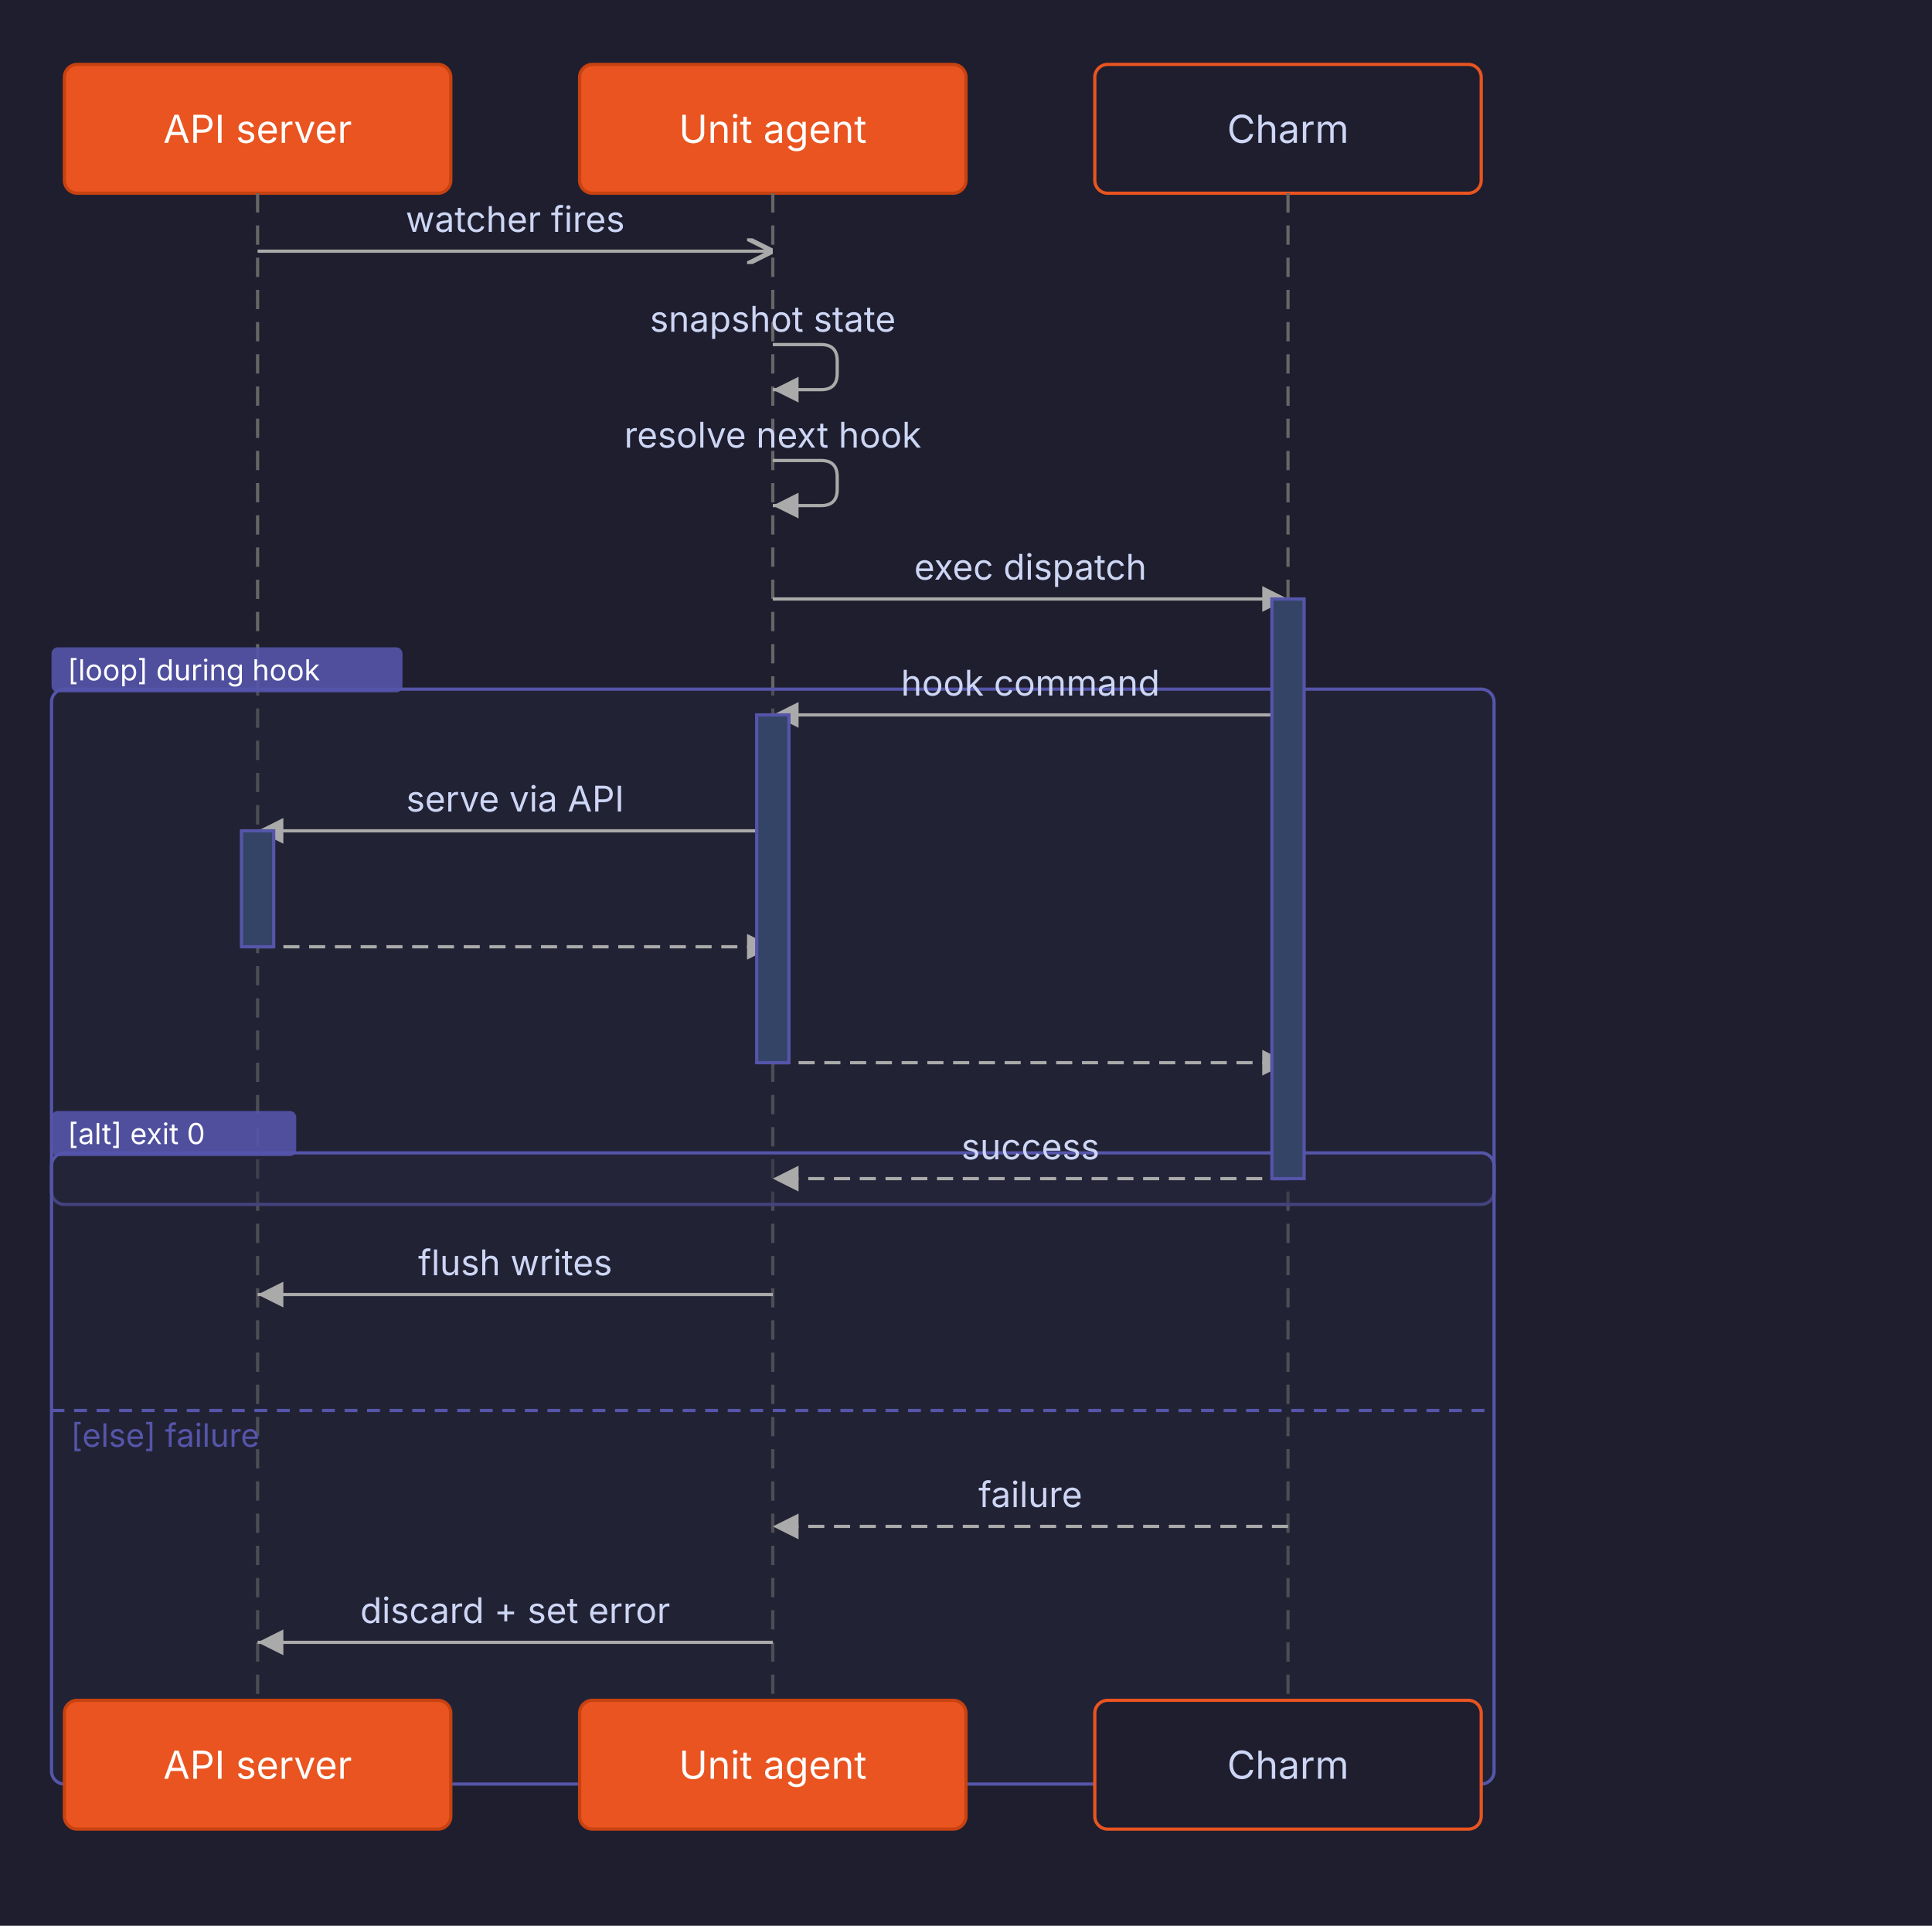
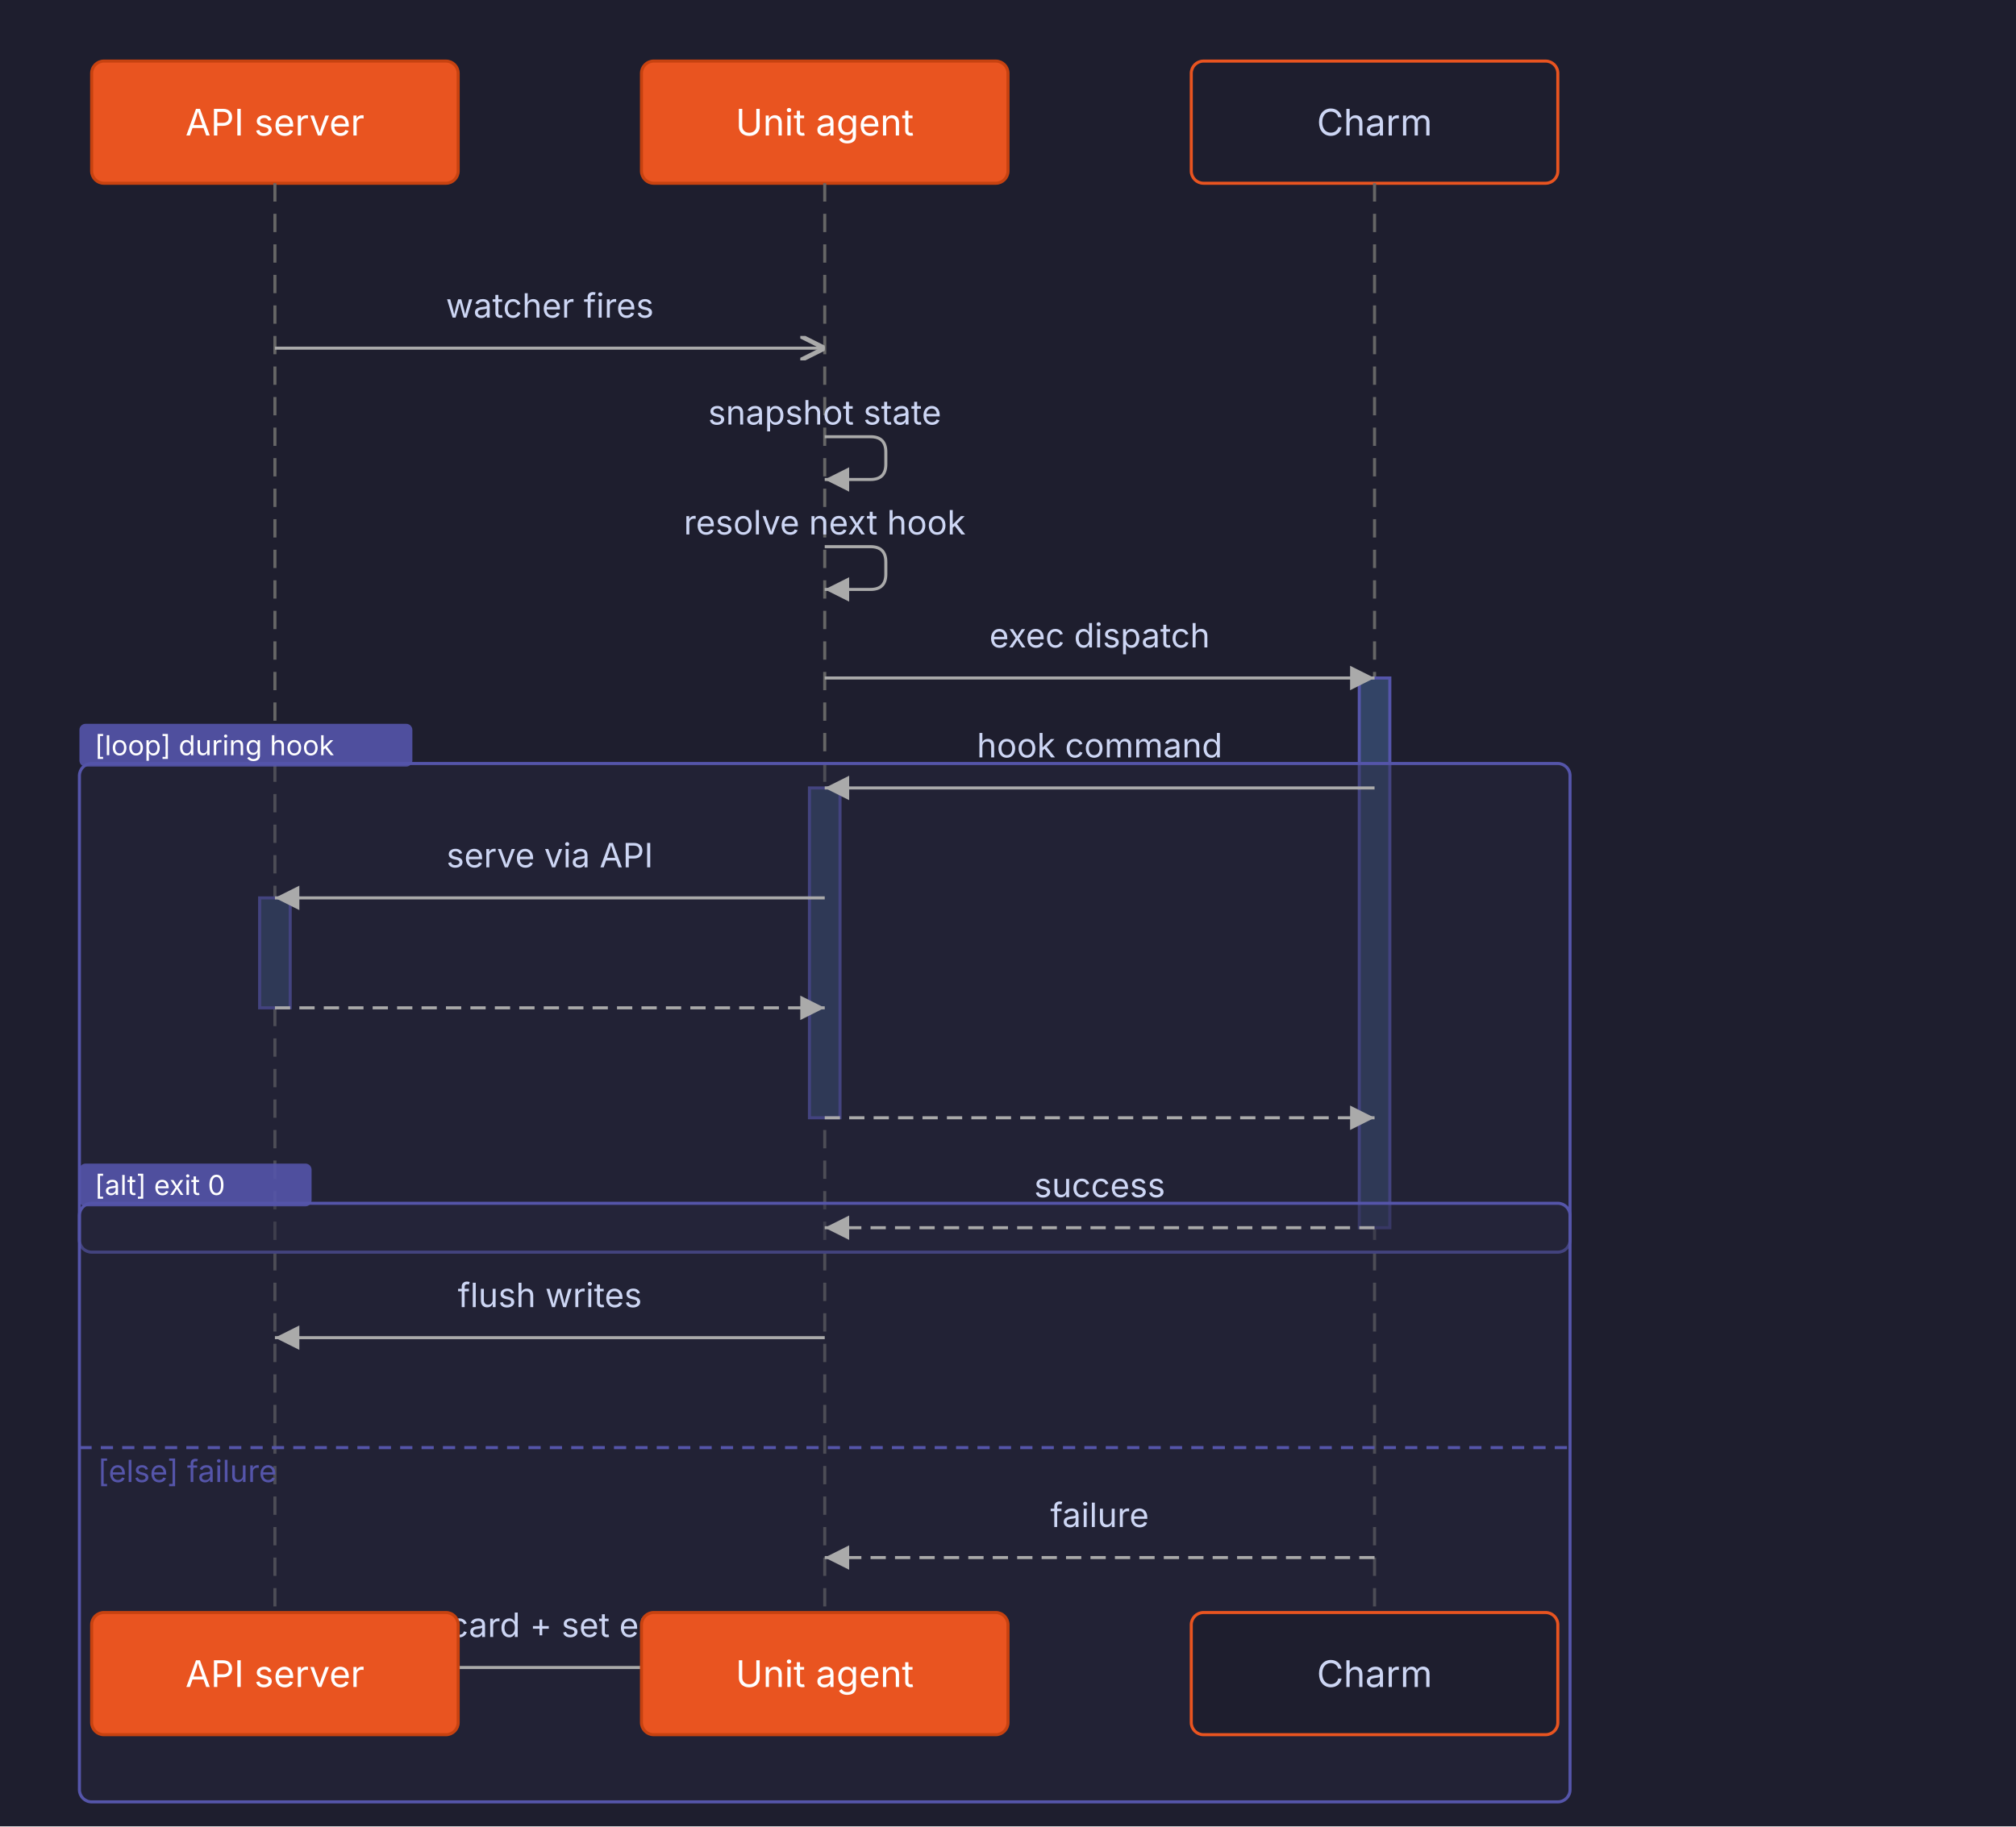
- <svg xmlns="http://www.w3.org/2000/svg" width="600" height="598" viewBox="0 0 600 598">
+ <svg xmlns="http://www.w3.org/2000/svg" width="660" height="598" viewBox="0 0 660 598">
  <defs>
    <marker markerWidth="8" markerHeight="8" viewBox="0 0 8 8" orient="auto" id="seq-arrow" refX="8" refY="4.0">
      <path d="M0,0 L8,4.0 L0,8 Z" fill="#AAAAAA" />
    </marker>
    <marker markerWidth="8" markerHeight="8" viewBox="0 0 8 8" orient="auto" id="seq-arrow-open" refX="8" refY="4.0">
      <path d="M0,0 L8,4.0 L0,8" fill="none" stroke="#AAAAAA" stroke-width="1.5" />
    </marker>
  </defs>
-   <rect x="0" y="0" width="600" height="598" fill="#1E1E2E" />
+   <rect x="0" y="0" width="660" height="598" fill="#1E1E2E" />
  <g>
-     <rect x="20.0" y="20" width="120" height="40" fill="#E95420" stroke="#C74210" stroke-width="1" rx="4" ry="4" />
-     <text x="80.0" y="40.0" font-size="12" font-family="'Ubuntu Sans', Ubuntu, system-ui, -apple-system, sans-serif" fill="#FFFFFF" text-anchor="middle" dominant-baseline="central">API server</text>
-     <path d="M80.0,60 L80.0,528" stroke="#666666" stroke-width="1" stroke-dasharray="6,4" />
-     <rect x="180.0" y="20" width="120" height="40" fill="#E95420" stroke="#C74210" stroke-width="1" rx="4" ry="4" />
-     <text x="240.0" y="40.0" font-size="12" font-family="'Ubuntu Sans', Ubuntu, system-ui, -apple-system, sans-serif" fill="#FFFFFF" text-anchor="middle" dominant-baseline="central">Unit agent</text>
-     <path d="M240.0,60 L240.0,528" stroke="#666666" stroke-width="1" stroke-dasharray="6,4" />
-     <rect x="340.0" y="20" width="120" height="40" fill="#1E1E2E" stroke="#E95420" stroke-width="1" rx="4" ry="4" />
-     <text x="400.0" y="40.0" font-size="12" font-family="'Ubuntu Sans', Ubuntu, system-ui, -apple-system, sans-serif" fill="#CDD6F4" text-anchor="middle" dominant-baseline="central">Charm</text>
-     <path d="M400.0,60 L400.0,528" stroke="#666666" stroke-width="1" stroke-dasharray="6,4" />
-     <path d="M80.0,78.0 L240.0,78.0" stroke="#AAAAAA" stroke-width="1" marker-end="url(#seq-arrow-open)" />
-     <text x="160.0" y="68.0" font-size="11" font-family="'Ubuntu Sans', Ubuntu, system-ui, -apple-system, sans-serif" fill="#CDD6F4" text-anchor="middle" dominant-baseline="central">watcher fires</text>
-     <path d="M 240.0,107.0 L 255.0,107.0 Q 260.0,107.0 260.0,112.0 L 260.0,116.0 Q 260.0,121.0 255.0,121.0 L 240.0,121.0" fill="none" stroke="#AAAAAA" stroke-width="1" marker-end="url(#seq-arrow)" />
-     <text x="240.0" y="99.0" font-size="11" font-family="'Ubuntu Sans', Ubuntu, system-ui, -apple-system, sans-serif" fill="#CDD6F4" text-anchor="middle" dominant-baseline="central">snapshot state</text>
-     <path d="M 240.0,143.0 L 255.0,143.0 Q 260.0,143.0 260.0,148.0 L 260.0,152.0 Q 260.0,157.0 255.0,157.0 L 240.0,157.0" fill="none" stroke="#AAAAAA" stroke-width="1" marker-end="url(#seq-arrow)" />
-     <text x="240.0" y="135.0" font-size="11" font-family="'Ubuntu Sans', Ubuntu, system-ui, -apple-system, sans-serif" fill="#CDD6F4" text-anchor="middle" dominant-baseline="central">resolve next hook</text>
-     <path d="M240.0,186.0 L400.0,186.0" stroke="#AAAAAA" stroke-width="1" marker-end="url(#seq-arrow)" />
-     <text x="320.0" y="176.0" font-size="11" font-family="'Ubuntu Sans', Ubuntu, system-ui, -apple-system, sans-serif" fill="#CDD6F4" text-anchor="middle" dominant-baseline="central">exec dispatch</text>
-     <rect x="16.0" y="214.0" width="448.0" height="160" fill="#2A2A40" stroke="#5555AA" stroke-width="1" rx="4" ry="4" fill-opacity="0.4" />
-     <rect x="16.0" y="201.0" width="109.0" height="14" fill="#5555AA" stroke="none" rx="2" ry="2" fill-opacity="0.9" />
-     <text x="21.0" y="208.0" font-size="9" font-family="'Ubuntu Sans', Ubuntu, system-ui, -apple-system, sans-serif" fill="#FFFFFF" dominant-baseline="central">[loop] during hook</text>
-     <path d="M400.0,222.0 L240.0,222.0" stroke="#AAAAAA" stroke-width="1" marker-end="url(#seq-arrow)" />
-     <text x="320.0" y="212.0" font-size="11" font-family="'Ubuntu Sans', Ubuntu, system-ui, -apple-system, sans-serif" fill="#CDD6F4" text-anchor="middle" dominant-baseline="central">hook command</text>
-     <path d="M240.0,258.0 L80.0,258.0" stroke="#AAAAAA" stroke-width="1" marker-end="url(#seq-arrow)" />
-     <text x="160.0" y="248.0" font-size="11" font-family="'Ubuntu Sans', Ubuntu, system-ui, -apple-system, sans-serif" fill="#CDD6F4" text-anchor="middle" dominant-baseline="central">serve via API</text>
-     <path d="M80.0,294.0 L240.0,294.0" stroke="#AAAAAA" stroke-width="1" marker-end="url(#seq-arrow)" stroke-dasharray="5,3" />
-     <path d="M240.0,330.0 L400.0,330.0" stroke="#AAAAAA" stroke-width="1" marker-end="url(#seq-arrow)" stroke-dasharray="5,3" />
-     <rect x="16.0" y="358.0" width="448.0" height="196" fill="#2A2A40" stroke="#5555AA" stroke-width="1" rx="4" ry="4" fill-opacity="0.4" />
-     <rect x="16.0" y="345.0" width="76.0" height="14" fill="#5555AA" stroke="none" rx="2" ry="2" fill-opacity="0.9" />
-     <text x="21.0" y="352.0" font-size="9" font-family="'Ubuntu Sans', Ubuntu, system-ui, -apple-system, sans-serif" fill="#FFFFFF" dominant-baseline="central">[alt] exit 0</text>
-     <path d="M400.0,366.0 L240.0,366.0" stroke="#AAAAAA" stroke-width="1" marker-end="url(#seq-arrow)" stroke-dasharray="5,3" />
-     <text x="320.0" y="356.0" font-size="11" font-family="'Ubuntu Sans', Ubuntu, system-ui, -apple-system, sans-serif" fill="#CDD6F4" text-anchor="middle" dominant-baseline="central">success</text>
-     <path d="M240.0,402.0 L80.0,402.0" stroke="#AAAAAA" stroke-width="1" marker-end="url(#seq-arrow)" />
-     <text x="160.0" y="392.0" font-size="11" font-family="'Ubuntu Sans', Ubuntu, system-ui, -apple-system, sans-serif" fill="#CDD6F4" text-anchor="middle" dominant-baseline="central">flush writes</text>
-     <path d="M16.0,438.0 L464.0,438.0" stroke="#5555AA" stroke-width="1" stroke-dasharray="4,3" />
-     <text x="22.0" y="442.0" font-size="10" font-family="'Ubuntu Sans', Ubuntu, system-ui, -apple-system, sans-serif" fill="#5555AA" dominant-baseline="hanging">[else] failure</text>
-     <path d="M400.0,474.0 L240.0,474.0" stroke="#AAAAAA" stroke-width="1" marker-end="url(#seq-arrow)" stroke-dasharray="5,3" />
-     <text x="320.0" y="464.0" font-size="11" font-family="'Ubuntu Sans', Ubuntu, system-ui, -apple-system, sans-serif" fill="#CDD6F4" text-anchor="middle" dominant-baseline="central">failure</text>
-     <path d="M240.0,510.0 L80.0,510.0" stroke="#AAAAAA" stroke-width="1" marker-end="url(#seq-arrow)" />
-     <text x="160.0" y="500.0" font-size="11" font-family="'Ubuntu Sans', Ubuntu, system-ui, -apple-system, sans-serif" fill="#CDD6F4" text-anchor="middle" dominant-baseline="central">discard + set error</text>
-     <rect x="20.0" y="528" width="120" height="40" fill="#E95420" stroke="#C74210" stroke-width="1" rx="4" ry="4" />
-     <text x="80.0" y="548.0" font-size="12" font-family="'Ubuntu Sans', Ubuntu, system-ui, -apple-system, sans-serif" fill="#FFFFFF" text-anchor="middle" dominant-baseline="central">API server</text>
-     <rect x="180.0" y="528" width="120" height="40" fill="#E95420" stroke="#C74210" stroke-width="1" rx="4" ry="4" />
-     <text x="240.0" y="548.0" font-size="12" font-family="'Ubuntu Sans', Ubuntu, system-ui, -apple-system, sans-serif" fill="#FFFFFF" text-anchor="middle" dominant-baseline="central">Unit agent</text>
-     <rect x="340.0" y="528" width="120" height="40" fill="#1E1E2E" stroke="#E95420" stroke-width="1" rx="4" ry="4" />
-     <text x="400.0" y="548.0" font-size="12" font-family="'Ubuntu Sans', Ubuntu, system-ui, -apple-system, sans-serif" fill="#CDD6F4" text-anchor="middle" dominant-baseline="central">Charm</text>
+     <rect x="30.0" y="20" width="120" height="40" fill="#E95420" stroke="#C74210" stroke-width="1" rx="4" ry="4" />
+     <text x="90.0" y="40.0" font-size="12" font-family="'Ubuntu Sans', Ubuntu, system-ui, -apple-system, sans-serif" fill="#FFFFFF" text-anchor="middle" dominant-baseline="central">API server</text>
+     <path d="M90.0,60 L90.0,528" stroke="#666666" stroke-width="1" stroke-dasharray="6,4" />
+     <rect x="210.0" y="20" width="120" height="40" fill="#E95420" stroke="#C74210" stroke-width="1" rx="4" ry="4" />
+     <text x="270.0" y="40.0" font-size="12" font-family="'Ubuntu Sans', Ubuntu, system-ui, -apple-system, sans-serif" fill="#FFFFFF" text-anchor="middle" dominant-baseline="central">Unit agent</text>
+     <path d="M270.0,60 L270.0,528" stroke="#666666" stroke-width="1" stroke-dasharray="6,4" />
+     <rect x="390.0" y="20" width="120" height="40" fill="#1E1E2E" stroke="#E95420" stroke-width="1" rx="4" ry="4" />
+     <text x="450.0" y="40.0" font-size="12" font-family="'Ubuntu Sans', Ubuntu, system-ui, -apple-system, sans-serif" fill="#CDD6F4" text-anchor="middle" dominant-baseline="central">Charm</text>
+     <path d="M450.0,60 L450.0,528" stroke="#666666" stroke-width="1" stroke-dasharray="6,4" />
    <g>
-       <rect x="75.0" y="258.0" width="10" height="36.0" fill="#334466" stroke="#5555AA" stroke-width="1" />
-       <rect x="235.0" y="222.0" width="10" height="108.0" fill="#334466" stroke="#5555AA" stroke-width="1" />
-       <rect x="395.0" y="186.0" width="10" height="180.0" fill="#334466" stroke="#5555AA" stroke-width="1" />
+       <rect x="85.0" y="294" width="10" height="36" fill="#334466" stroke="#5555AA" stroke-width="1" />
+       <rect x="265.0" y="258" width="10" height="108" fill="#334466" stroke="#5555AA" stroke-width="1" />
+       <rect x="445.0" y="222" width="10" height="180" fill="#334466" stroke="#5555AA" stroke-width="1" />
    </g>
+     <path d="M90.0,114 L270.0,114" stroke="#AAAAAA" stroke-width="1" marker-end="url(#seq-arrow-open)" />
+     <text x="180.0" y="100.0" font-size="11" font-family="'Ubuntu Sans', Ubuntu, system-ui, -apple-system, sans-serif" fill="#CDD6F4" text-anchor="middle" dominant-baseline="central">watcher fires</text>
+     <path d="M 270.0,143.0 L 285.0,143.0 Q 290.0,143.0 290.0,148.0 L 290.0,152.0 Q 290.0,157.0 285.0,157.0 L 270.0,157.0" fill="none" stroke="#AAAAAA" stroke-width="1" marker-end="url(#seq-arrow)" />
+     <text x="270.0" y="135.0" font-size="11" font-family="'Ubuntu Sans', Ubuntu, system-ui, -apple-system, sans-serif" fill="#CDD6F4" text-anchor="middle" dominant-baseline="central">snapshot state</text>
+     <path d="M 270.0,179.0 L 285.0,179.0 Q 290.0,179.0 290.0,184.0 L 290.0,188.0 Q 290.0,193.0 285.0,193.0 L 270.0,193.0" fill="none" stroke="#AAAAAA" stroke-width="1" marker-end="url(#seq-arrow)" />
+     <text x="270.0" y="171.0" font-size="11" font-family="'Ubuntu Sans', Ubuntu, system-ui, -apple-system, sans-serif" fill="#CDD6F4" text-anchor="middle" dominant-baseline="central">resolve next hook</text>
+     <path d="M270.0,222 L450.0,222" stroke="#AAAAAA" stroke-width="1" marker-end="url(#seq-arrow)" />
+     <text x="360.0" y="208.0" font-size="11" font-family="'Ubuntu Sans', Ubuntu, system-ui, -apple-system, sans-serif" fill="#CDD6F4" text-anchor="middle" dominant-baseline="central">exec dispatch</text>
+     <rect x="26.0" y="250" width="488.0" height="160" fill="#2A2A40" stroke="#5555AA" stroke-width="1" rx="4" ry="4" fill-opacity="0.4" />
+     <rect x="26.0" y="237" width="109.0" height="14" fill="#5555AA" stroke="none" rx="2" ry="2" fill-opacity="0.9" />
+     <text x="31.0" y="244.0" font-size="9" font-family="'Ubuntu Sans', Ubuntu, system-ui, -apple-system, sans-serif" fill="#FFFFFF" dominant-baseline="central">[loop] during hook</text>
+     <path d="M450.0,258 L270.0,258" stroke="#AAAAAA" stroke-width="1" marker-end="url(#seq-arrow)" />
+     <text x="360.0" y="244.0" font-size="11" font-family="'Ubuntu Sans', Ubuntu, system-ui, -apple-system, sans-serif" fill="#CDD6F4" text-anchor="middle" dominant-baseline="central">hook command</text>
+     <path d="M270.0,294 L90.0,294" stroke="#AAAAAA" stroke-width="1" marker-end="url(#seq-arrow)" />
+     <text x="180.0" y="280.0" font-size="11" font-family="'Ubuntu Sans', Ubuntu, system-ui, -apple-system, sans-serif" fill="#CDD6F4" text-anchor="middle" dominant-baseline="central">serve via API</text>
+     <path d="M90.0,330 L270.0,330" stroke="#AAAAAA" stroke-width="1" marker-end="url(#seq-arrow)" stroke-dasharray="5,3" />
+     <path d="M270.0,366 L450.0,366" stroke="#AAAAAA" stroke-width="1" marker-end="url(#seq-arrow)" stroke-dasharray="5,3" />
+     <rect x="26.0" y="394" width="488.0" height="196" fill="#2A2A40" stroke="#5555AA" stroke-width="1" rx="4" ry="4" fill-opacity="0.4" />
+     <rect x="26.0" y="381" width="76.0" height="14" fill="#5555AA" stroke="none" rx="2" ry="2" fill-opacity="0.9" />
+     <text x="31.0" y="388.0" font-size="9" font-family="'Ubuntu Sans', Ubuntu, system-ui, -apple-system, sans-serif" fill="#FFFFFF" dominant-baseline="central">[alt] exit 0</text>
+     <path d="M450.0,402 L270.0,402" stroke="#AAAAAA" stroke-width="1" marker-end="url(#seq-arrow)" stroke-dasharray="5,3" />
+     <text x="360.0" y="388.0" font-size="11" font-family="'Ubuntu Sans', Ubuntu, system-ui, -apple-system, sans-serif" fill="#CDD6F4" text-anchor="middle" dominant-baseline="central">success</text>
+     <path d="M270.0,438 L90.0,438" stroke="#AAAAAA" stroke-width="1" marker-end="url(#seq-arrow)" />
+     <text x="180.0" y="424.0" font-size="11" font-family="'Ubuntu Sans', Ubuntu, system-ui, -apple-system, sans-serif" fill="#CDD6F4" text-anchor="middle" dominant-baseline="central">flush writes</text>
+     <path d="M26.0,474 L514.0,474" stroke="#5555AA" stroke-width="1" stroke-dasharray="4,3" />
+     <text x="32.0" y="478" font-size="10" font-family="'Ubuntu Sans', Ubuntu, system-ui, -apple-system, sans-serif" fill="#5555AA" dominant-baseline="hanging">[else] failure</text>
+     <path d="M450.0,510 L270.0,510" stroke="#AAAAAA" stroke-width="1" marker-end="url(#seq-arrow)" stroke-dasharray="5,3" />
+     <text x="360.0" y="496.0" font-size="11" font-family="'Ubuntu Sans', Ubuntu, system-ui, -apple-system, sans-serif" fill="#CDD6F4" text-anchor="middle" dominant-baseline="central">failure</text>
+     <path d="M270.0,546 L90.0,546" stroke="#AAAAAA" stroke-width="1" marker-end="url(#seq-arrow)" />
+     <text x="180.0" y="532.0" font-size="11" font-family="'Ubuntu Sans', Ubuntu, system-ui, -apple-system, sans-serif" fill="#CDD6F4" text-anchor="middle" dominant-baseline="central">discard + set error</text>
+     <rect x="30.0" y="528" width="120" height="40" fill="#E95420" stroke="#C74210" stroke-width="1" rx="4" ry="4" />
+     <text x="90.0" y="548.0" font-size="12" font-family="'Ubuntu Sans', Ubuntu, system-ui, -apple-system, sans-serif" fill="#FFFFFF" text-anchor="middle" dominant-baseline="central">API server</text>
+     <rect x="210.0" y="528" width="120" height="40" fill="#E95420" stroke="#C74210" stroke-width="1" rx="4" ry="4" />
+     <text x="270.0" y="548.0" font-size="12" font-family="'Ubuntu Sans', Ubuntu, system-ui, -apple-system, sans-serif" fill="#FFFFFF" text-anchor="middle" dominant-baseline="central">Unit agent</text>
+     <rect x="390.0" y="528" width="120" height="40" fill="#1E1E2E" stroke="#E95420" stroke-width="1" rx="4" ry="4" />
+     <text x="450.0" y="548.0" font-size="12" font-family="'Ubuntu Sans', Ubuntu, system-ui, -apple-system, sans-serif" fill="#CDD6F4" text-anchor="middle" dominant-baseline="central">Charm</text>
  </g>
</svg>
